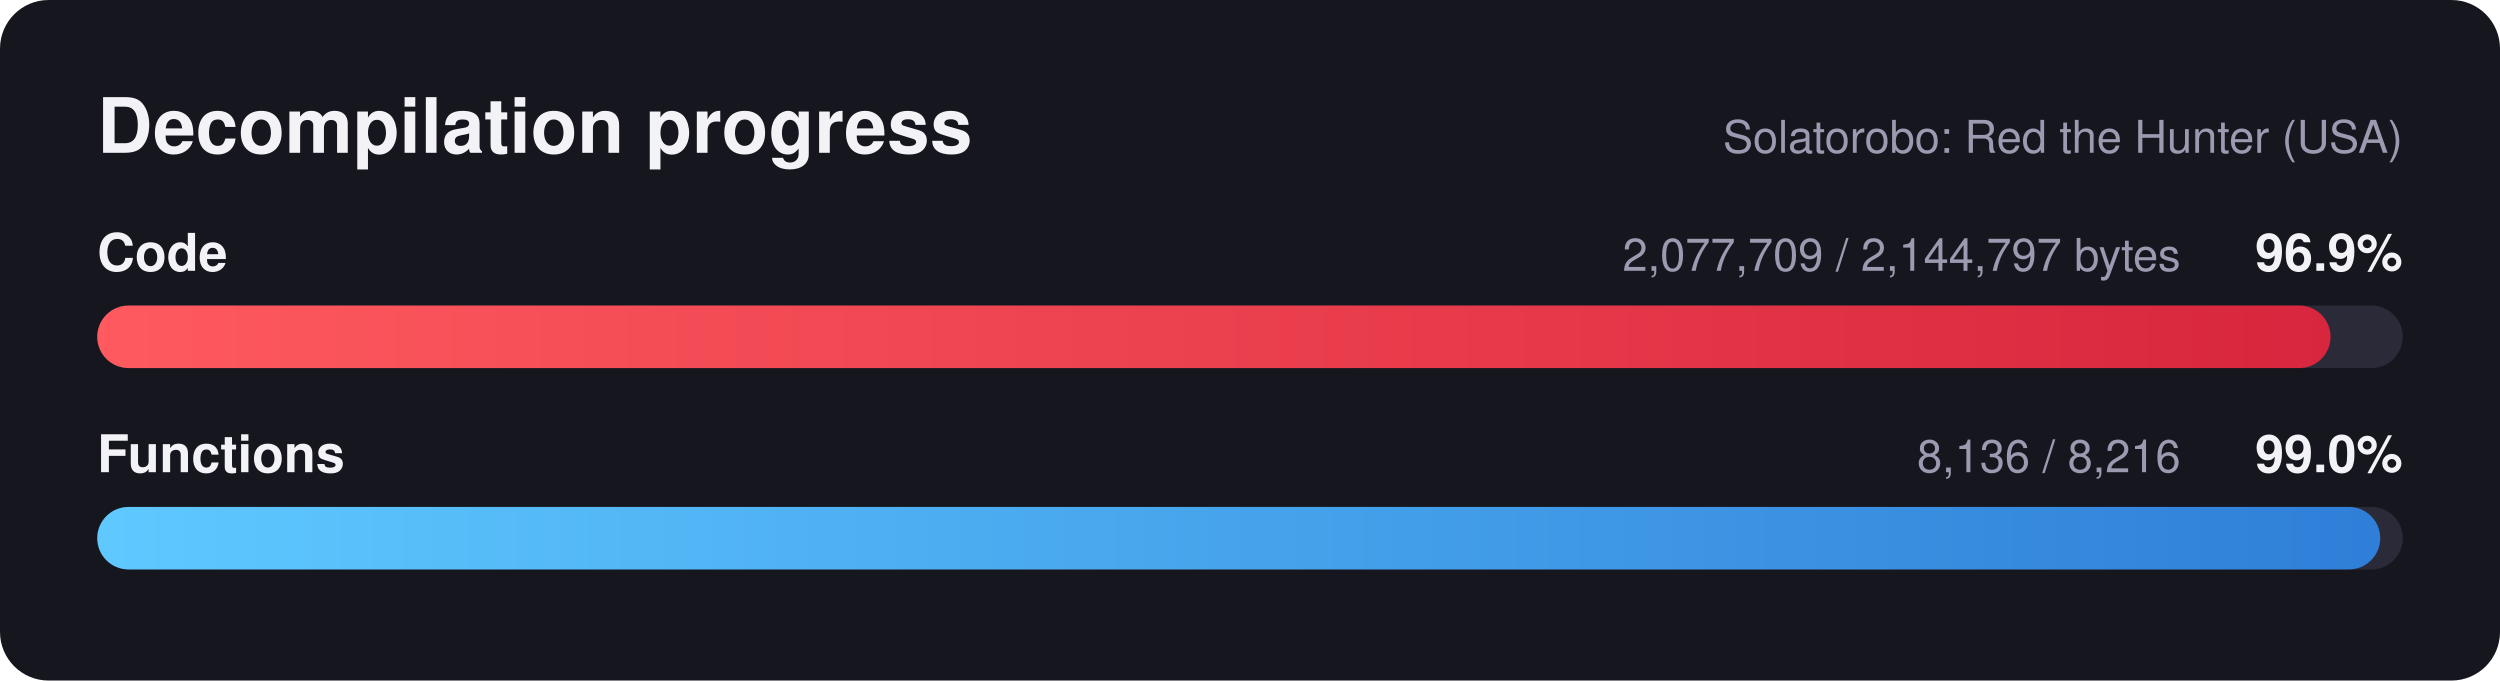
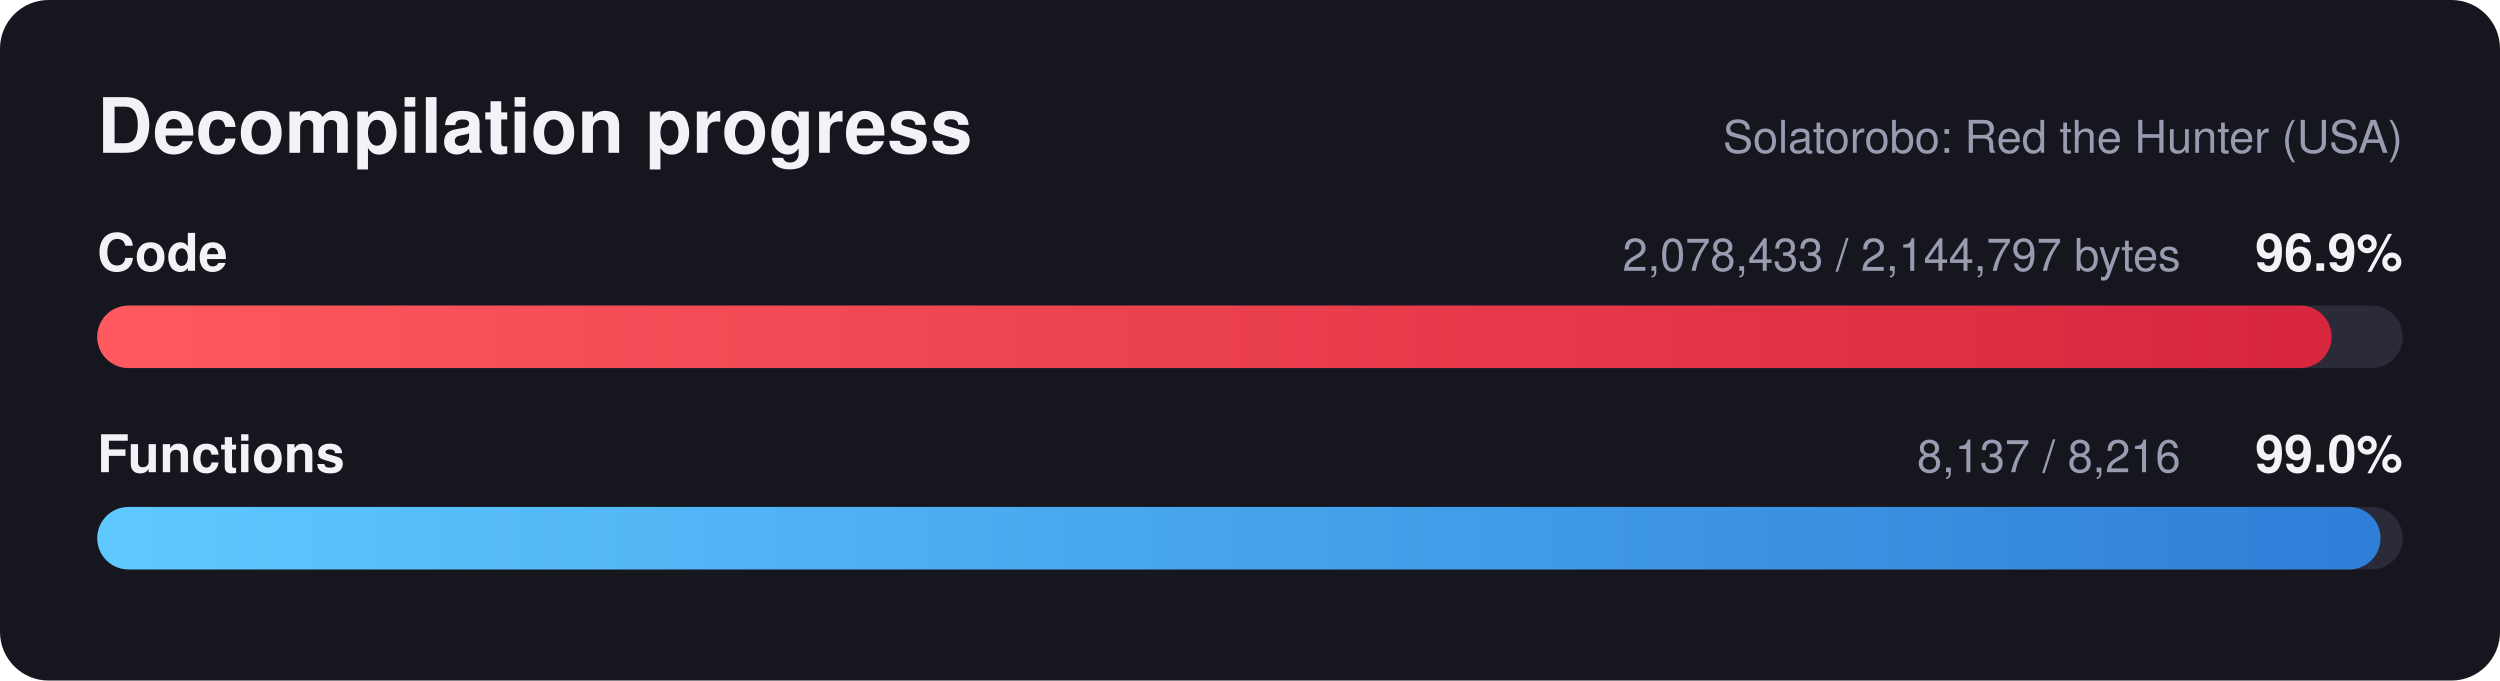
<svg xmlns="http://www.w3.org/2000/svg" width="720" height="196" viewBox="0 0 720 196" font-family="Segoe UI, Helvetica, Arial, sans-serif">
  <defs>
    <linearGradient id="red" x1="0" x2="1" y1="0" y2="0">
      <stop offset="0" stop-color="#ff5a5f" />
      <stop offset="1" stop-color="#d7263d" />
    </linearGradient>
    <linearGradient id="blue" x1="0" x2="1" y1="0" y2="0">
      <stop offset="0" stop-color="#5ec8ff" />
      <stop offset="1" stop-color="#2f7fd8" />
    </linearGradient>
  </defs>
  <rect width="720" height="196" rx="14" fill="#16161f" />
  <text x="28" y="44" fill="#f2f2f7" font-size="22" font-weight="700">Decompilation progress</text>
  <text x="692" y="44" fill="#9a9ab0" font-size="13" text-anchor="end">Solatorobo: Red the Hunter (USA)</text>
  <text x="28" y="78" fill="#f2f2f7" font-size="15" font-weight="600">Code</text>
  <text x="692" y="78" fill="#f2f2f7" font-size="15" font-weight="700" text-anchor="end">96.9%</text>
-   <text x="628" y="78" fill="#9a9ab0" font-size="13" text-anchor="end">2,077,709 / 2,144,797 bytes</text>
+   <text x="628" y="78" fill="#9a9ab0" font-size="13" text-anchor="end">2,078,433 / 2,144,797 bytes</text>
  <rect x="28" y="88" width="664" height="18" rx="9.0" fill="#2a2a38" />
-   <rect x="28" y="88" width="643.2" height="18" rx="9.0" fill="url(#red)" />
+   <rect x="28" y="88" width="643.5" height="18" rx="9.0" fill="url(#red)" />
  <text x="28" y="136" fill="#f2f2f7" font-size="15" font-weight="600">Functions</text>
  <text x="692" y="136" fill="#f2f2f7" font-size="15" font-weight="700" text-anchor="end">99.0%</text>
-   <text x="628" y="136" fill="#9a9ab0" font-size="13" text-anchor="end">8,136 / 8,216</text>
+   <text x="628" y="136" fill="#9a9ab0" font-size="13" text-anchor="end">8,137 / 8,216</text>
  <rect x="28" y="146" width="664" height="18" rx="9.0" fill="#2a2a38" />
-   <rect x="28" y="146" width="657.5" height="18" rx="9.0" fill="url(#blue)" />
+   <rect x="28" y="146" width="657.6" height="18" rx="9.0" fill="url(#blue)" />
</svg>
